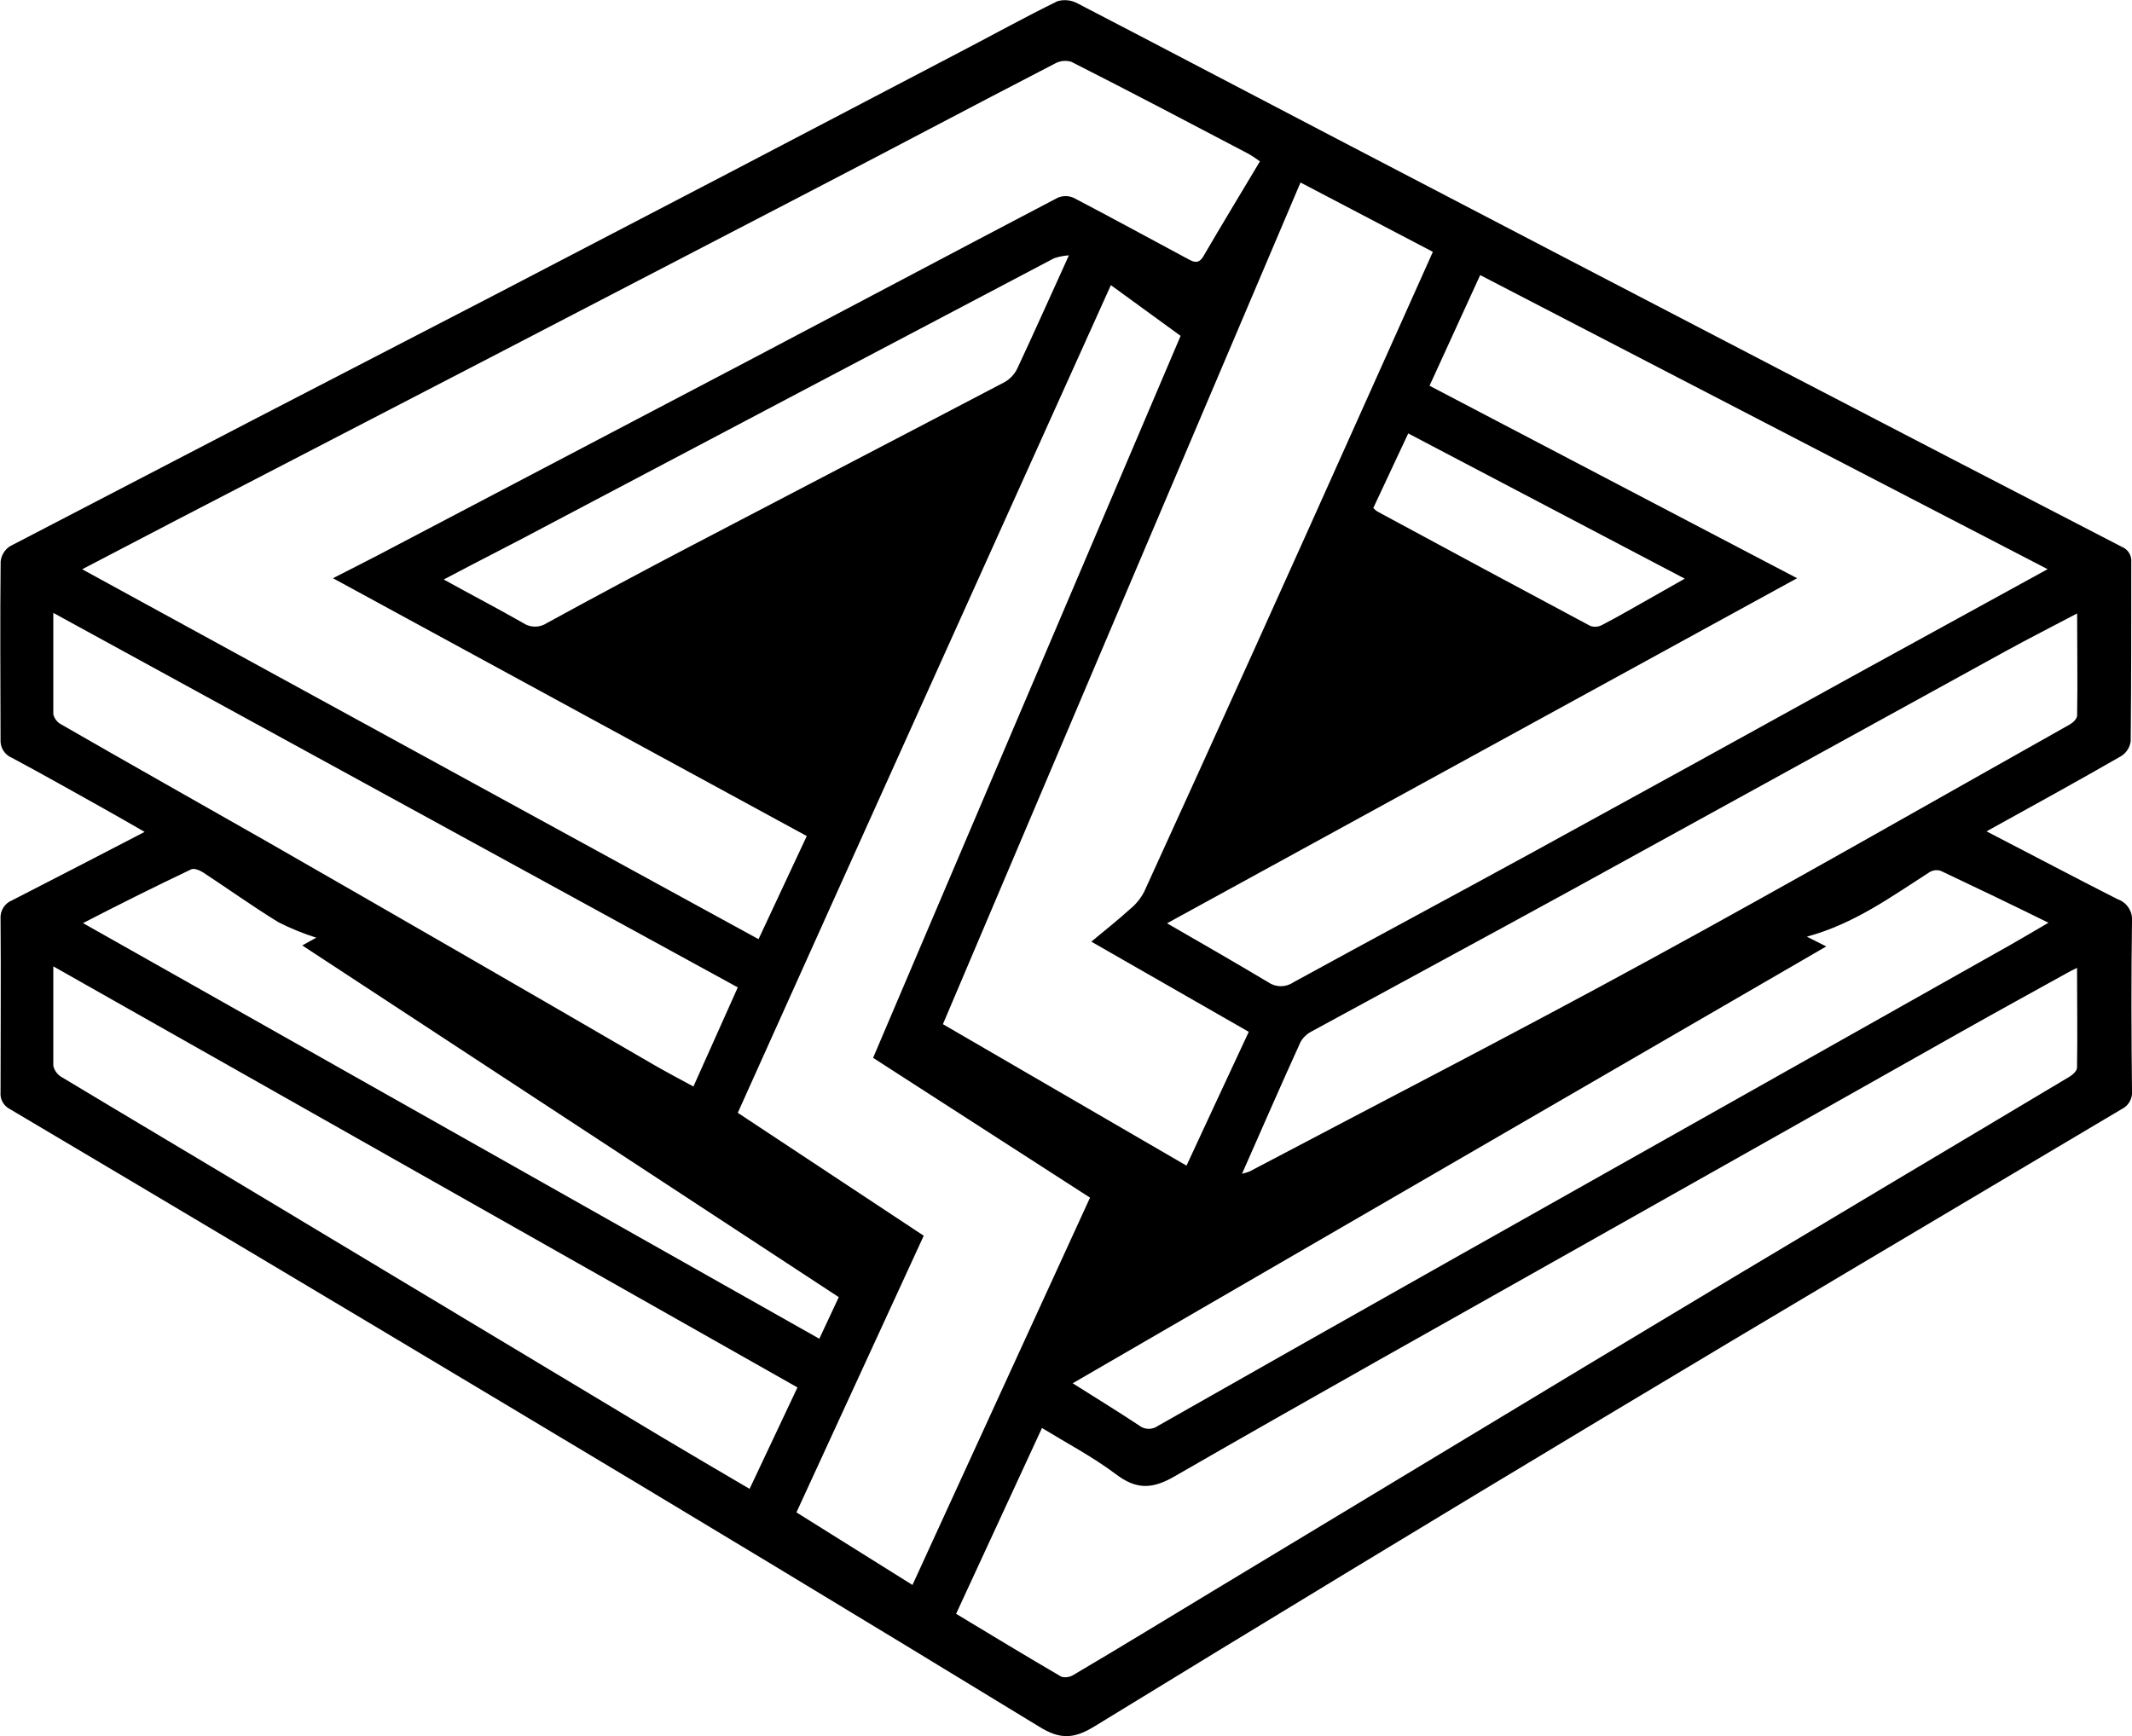
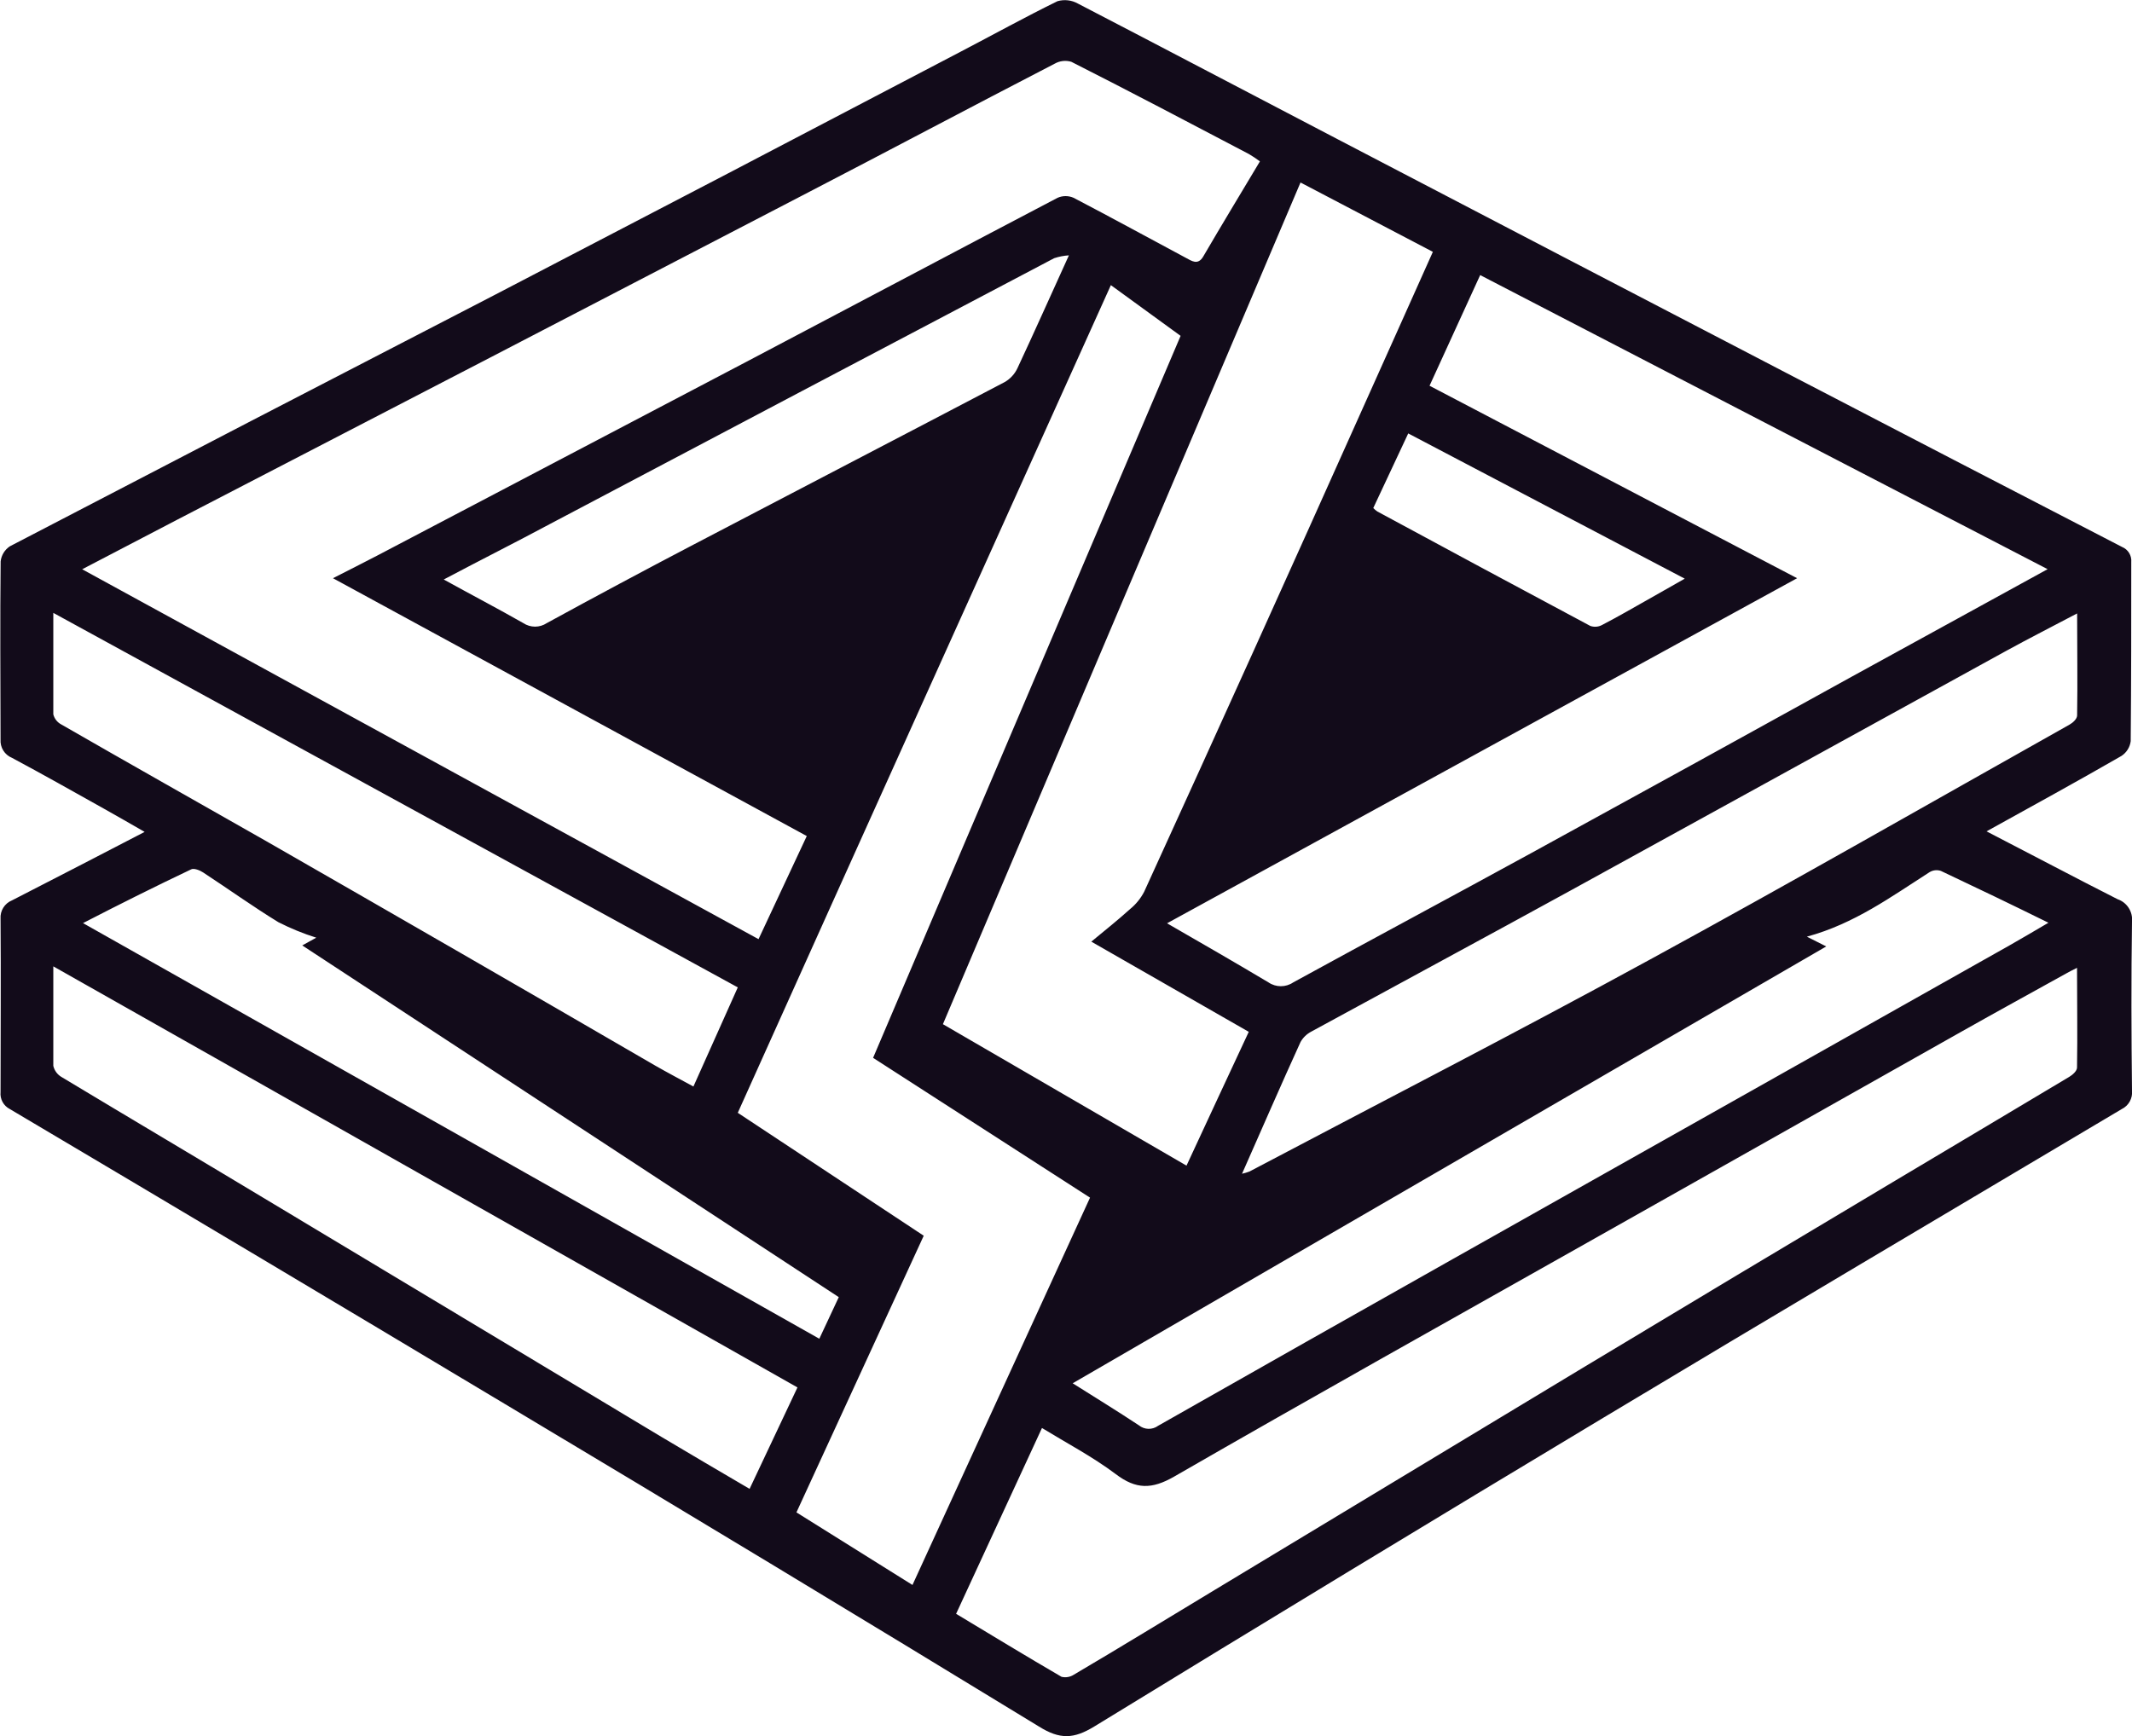
<svg xmlns="http://www.w3.org/2000/svg" viewBox="0 0 231.15 188.23">
+   <style>
+         path {
+             fill: #120B1A;
+         }
+         @media (prefers-color-scheme: dark) {
+             path { fill: #f4f1ee; }
+         }
+     </style>
  <g id="Layer_2" data-name="Layer 2">
    <g id="iconos">
      <path d="M215.38,90.15c5,2.58,9.55,5,14.21,7.36a2.33,2.33,0,0,1,1.56,2.44c-.09,6.11-.07,12.22,0,18.32a2,2,0,0,1-1.12,2c-18.71,11.12-37.44,22.2-56.1,33.41q-27.72,16.65-55.29,33.54c-2.23,1.36-3.73,1.42-6,0Q83.56,169.47,54.33,152,27.74,136.07,1.06,120.26a1.86,1.86,0,0,1-1-1.84c0-6.27.05-12.53,0-18.79a2,2,0,0,1,1.25-2c4.74-2.42,9.46-4.88,14.37-7.42-1.55-.89-3-1.73-4.47-2.55-3.29-1.84-6.58-3.7-9.91-5.48a2,2,0,0,1-1.24-2C.05,73.71,0,67.3.07,60.88a2.26,2.26,0,0,1,1-1.64Q27.24,45.61,53.48,32.06q25.4-13.2,50.72-26.48c3.49-1.82,6.92-3.72,10.45-5.45a2.89,2.89,0,0,1,2.22.26c9.41,4.88,18.78,9.82,28.18,14.72q24.33,12.7,48.68,25.36,18.15,9.44,36.34,18.84a1.62,1.62,0,0,1,1,1.65c0,6.47,0,12.94-.06,19.41a2.26,2.26,0,0,1-1,1.6C225.29,84.69,220.49,87.32,215.38,90.15ZM136.6,17.5a12.68,12.68,0,0,0-1.2-.8c-6.4-3.36-12.81-6.74-19.25-10a2.29,2.29,0,0,0-1.79.2C105.23,11.62,96.15,16.45,87,21.19Q53.17,38.78,19.28,56.32L8.91,61.73l73.33,40.11,5.23-11.18L36.1,62.7c1.78-.91,3.3-1.67,4.81-2.46q20-10.49,40-21c11.26-5.92,22.49-11.89,33.75-17.79a2.15,2.15,0,0,1,1.74,0c4.08,2.13,8.11,4.34,12.17,6.51.61.32,1.29.84,1.87-.12C132.44,24.41,134.51,21,136.6,17.5ZM120.44,30.92c-13.52,30-27,59.83-40.45,89.75L100.15,134l-13.8,30,12.58,7.87,19.25-42L94.66,114.71Q111.32,75.56,128,36.42ZM222,61.72,160.48,29.83l-5.49,12L194.84,62.7l-68.31,37.42c4,2.3,7.51,4.33,11,6.41a2.38,2.38,0,0,0,2.68,0c8.61-4.72,17.27-9.35,25.89-14.07q17.34-9.5,34.64-19.07Zm-81-41.93c-13,30.55-25.87,60.89-38.77,91.27l26.41,15.34c2.31-5,4.49-9.65,6.75-14.51l-17.07-9.78c1.44-1.19,2.86-2.32,4.2-3.53a6,6,0,0,0,1.53-1.88Q136,70.53,147.73,44.31c2.54-5.64,5.06-11.29,7.62-17ZM103.66,175c3.82,2.3,7.6,4.6,11.43,6.83a1.71,1.71,0,0,0,1.35-.24c5.1-3,10.18-6.12,15.27-9.19q19.71-11.9,39.42-23.79,17.13-10.32,34.31-20.56c6.3-3.77,12.61-7.5,18.91-11.28.35-.21.83-.62.84-1,.06-3.55,0-7.09,0-10.82-.51.26-.87.43-1.21.63-3.75,2.08-7.51,4.14-11.25,6.25l-41.72,23.53c-14.59,8.23-29.2,16.4-43.71,24.76-2.42,1.39-4.13,1.4-6.33-.27-2.5-1.88-5.3-3.35-8-5Zm31-47.72a6.29,6.29,0,0,0,.8-.24c14.5-7.65,29.07-15.14,43.45-23,15.25-8.31,30.32-16.95,45.46-25.46.36-.2.83-.62.83-1,.06-3.6,0-7.2,0-11.06-2.71,1.43-5.23,2.71-7.71,4.07q-23.5,12.92-47,25.86c-9.42,5.17-18.89,10.27-28.33,15.42A2.85,2.85,0,0,0,141,113C138.87,117.67,136.84,122.35,134.66,127.28ZM198,102.63,116.3,150c2.39,1.51,4.82,3,7.18,4.56a1.7,1.7,0,0,0,2.08.05q16-9.09,32-18.11,30.16-17,60.34-34c1.33-.75,2.63-1.53,4.19-2.44-4.05-2-7.85-3.82-11.66-5.62a1.46,1.46,0,0,0-1.22.13c-4.16,2.66-8.15,5.6-13.31,7ZM5.78,104.79c0,3.87,0,7.33,0,10.79a1.9,1.9,0,0,0,.91,1.22c7.66,4.61,15.36,9.17,23,13.77q21,12.6,42,25.23c3.14,1.88,6.3,3.72,9.58,5.65l5.19-11Zm0-38.33c0,3.89,0,7.45,0,11a1.7,1.7,0,0,0,.85,1.09C14,82.79,21.46,87,28.86,91.21Q50,103.33,71,115.53c1.36.78,2.75,1.51,4.18,2.29,1.65-3.7,3.22-7.21,4.81-10.75ZM9,100.1l79.83,45.07,2.11-4.51L32.77,102.52l1.52-.84A26.7,26.7,0,0,1,30.18,100c-2.77-1.7-5.42-3.6-8.15-5.39-.36-.24-1-.49-1.3-.34C16.88,96.1,13.07,98,9,100.1ZM115.89,27.69a6.23,6.23,0,0,0-1.6.31Q86.93,42.4,59.59,56.84c-3.73,2-7.48,3.88-11.48,6,3,1.66,5.86,3.15,8.63,4.73a2.3,2.3,0,0,0,2.54,0q7.95-4.35,16-8.56c11.21-5.87,22.44-11.7,33.65-17.58a3.4,3.4,0,0,0,1.38-1.5C112.12,36.06,113.86,32.15,115.89,27.69ZM152.68,47c-1.28,2.74-2.53,5.39-3.79,8.09a2.33,2.33,0,0,0,.45.38q11.52,6.23,23.07,12.4a1.57,1.57,0,0,0,1.25-.08c1.7-.88,3.35-1.84,5-2.77l4-2.27Z" />
    </g>
  </g>
</svg>
